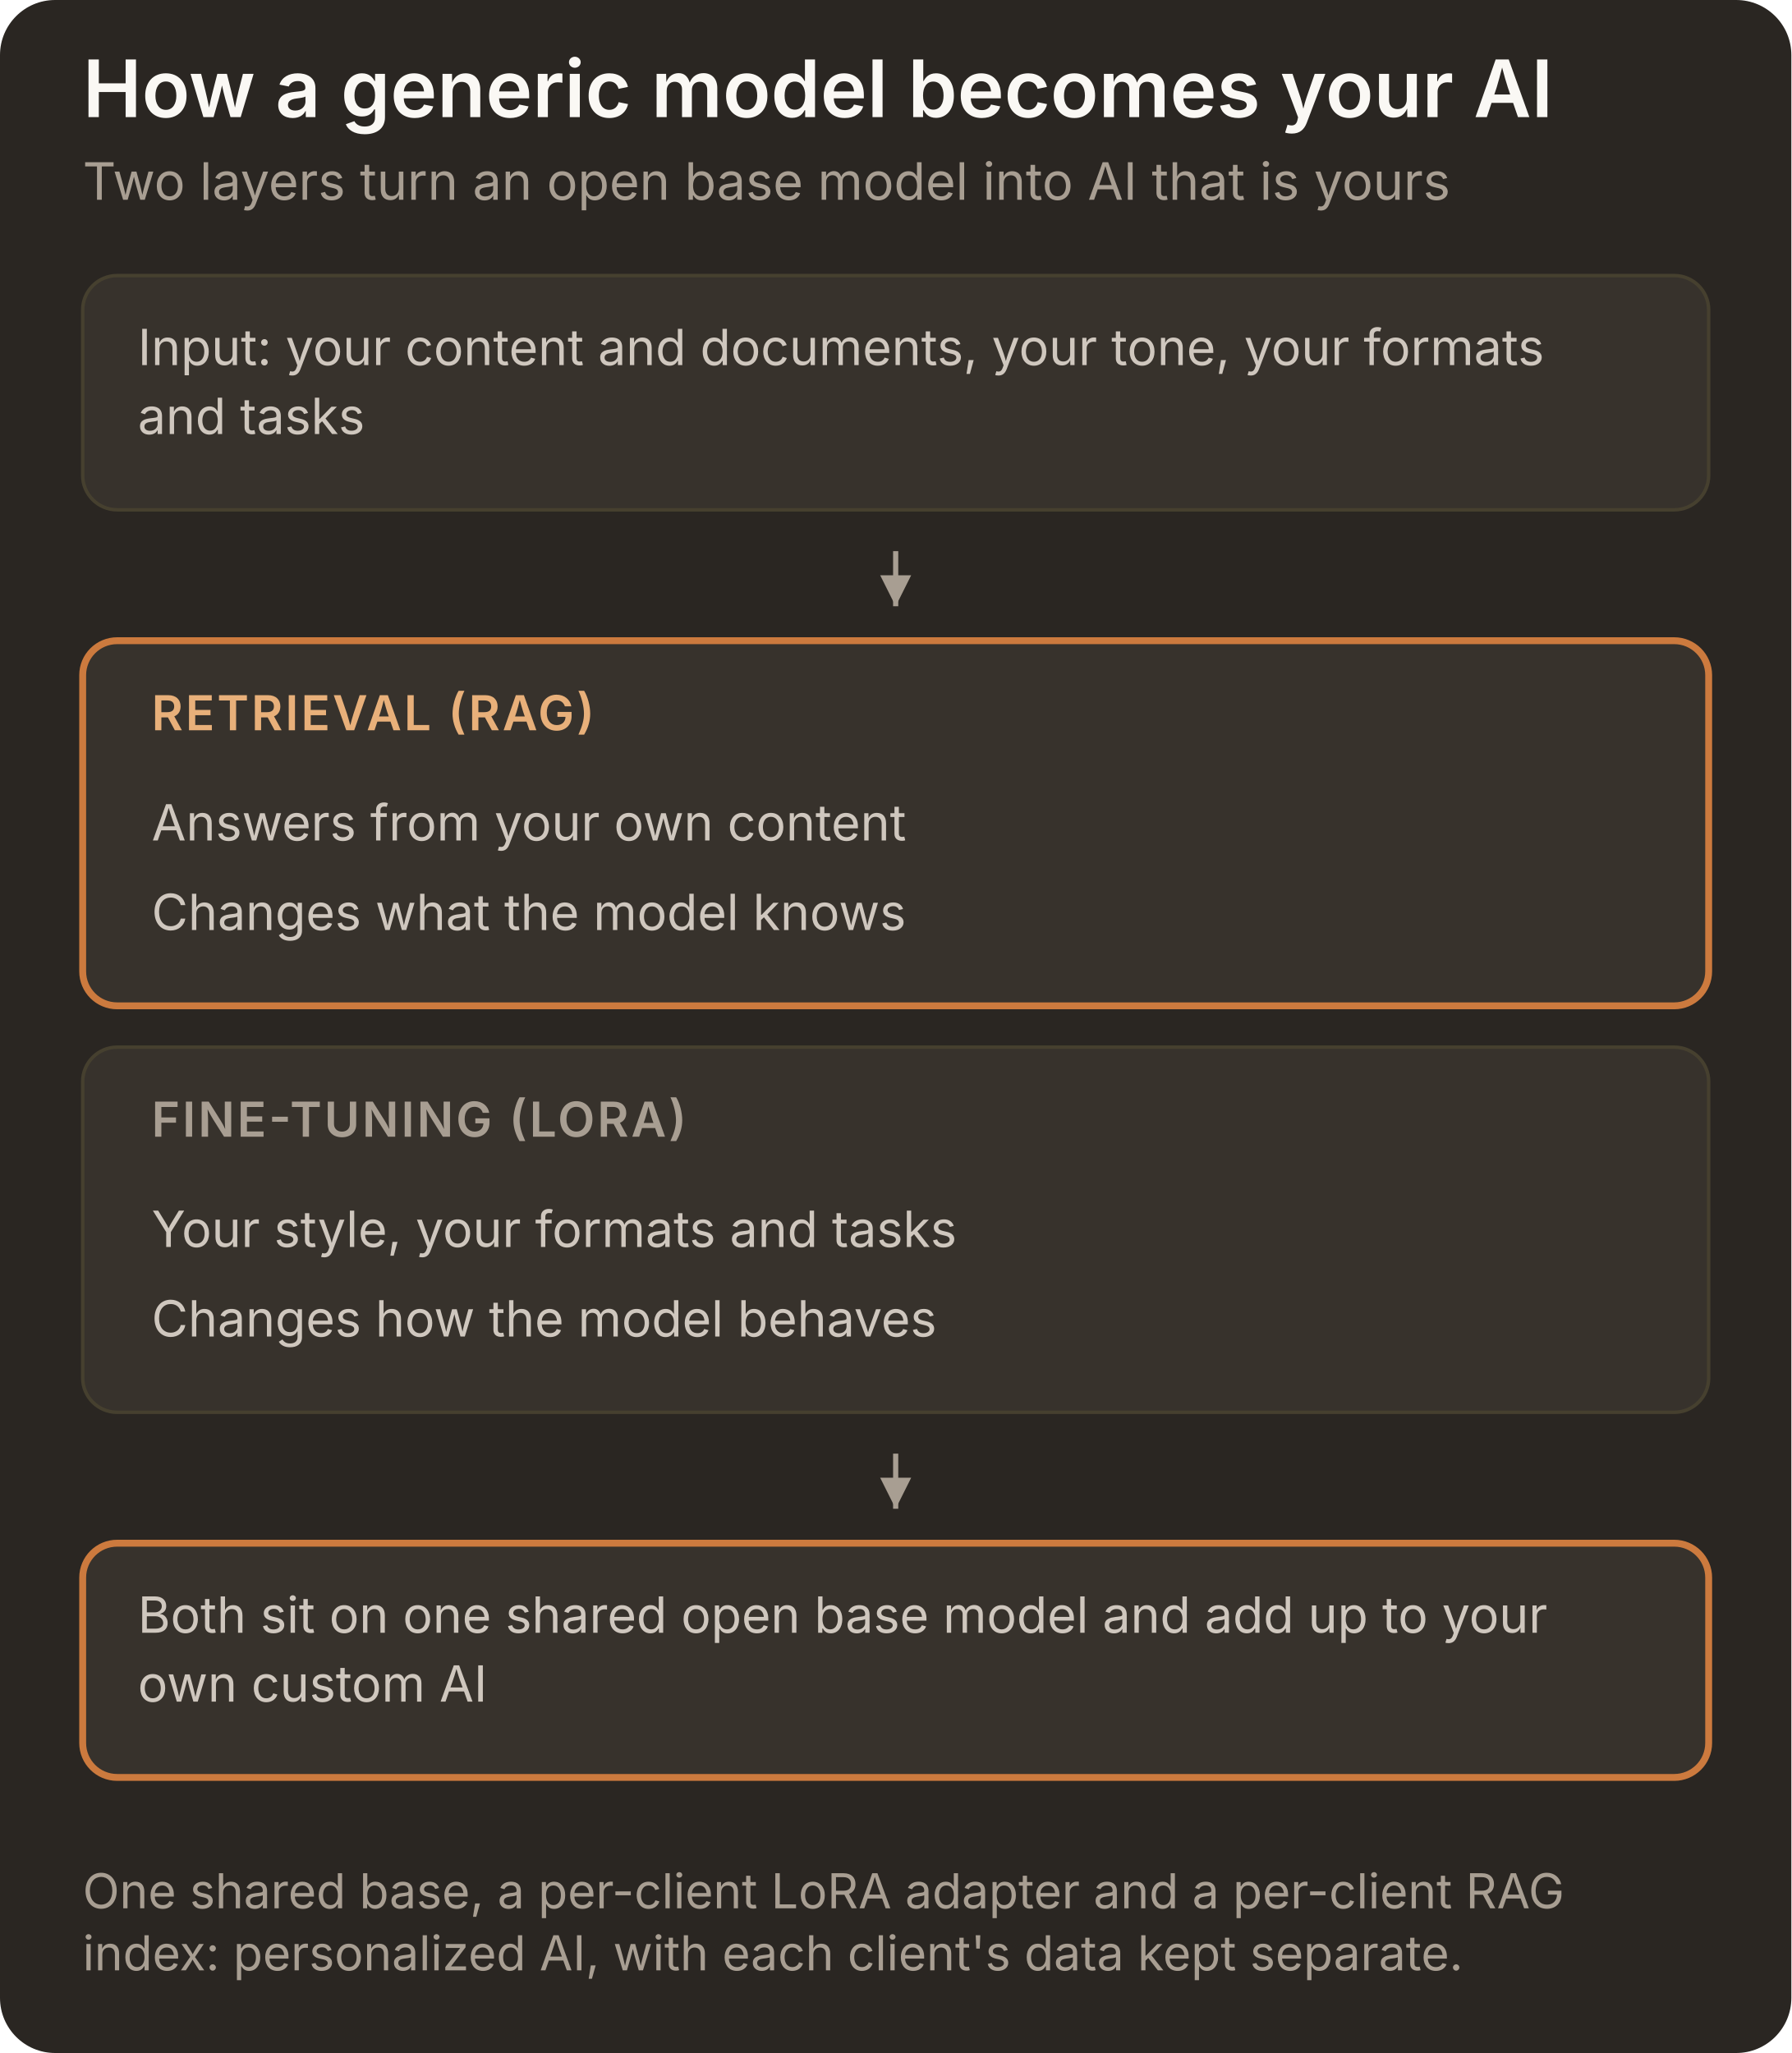
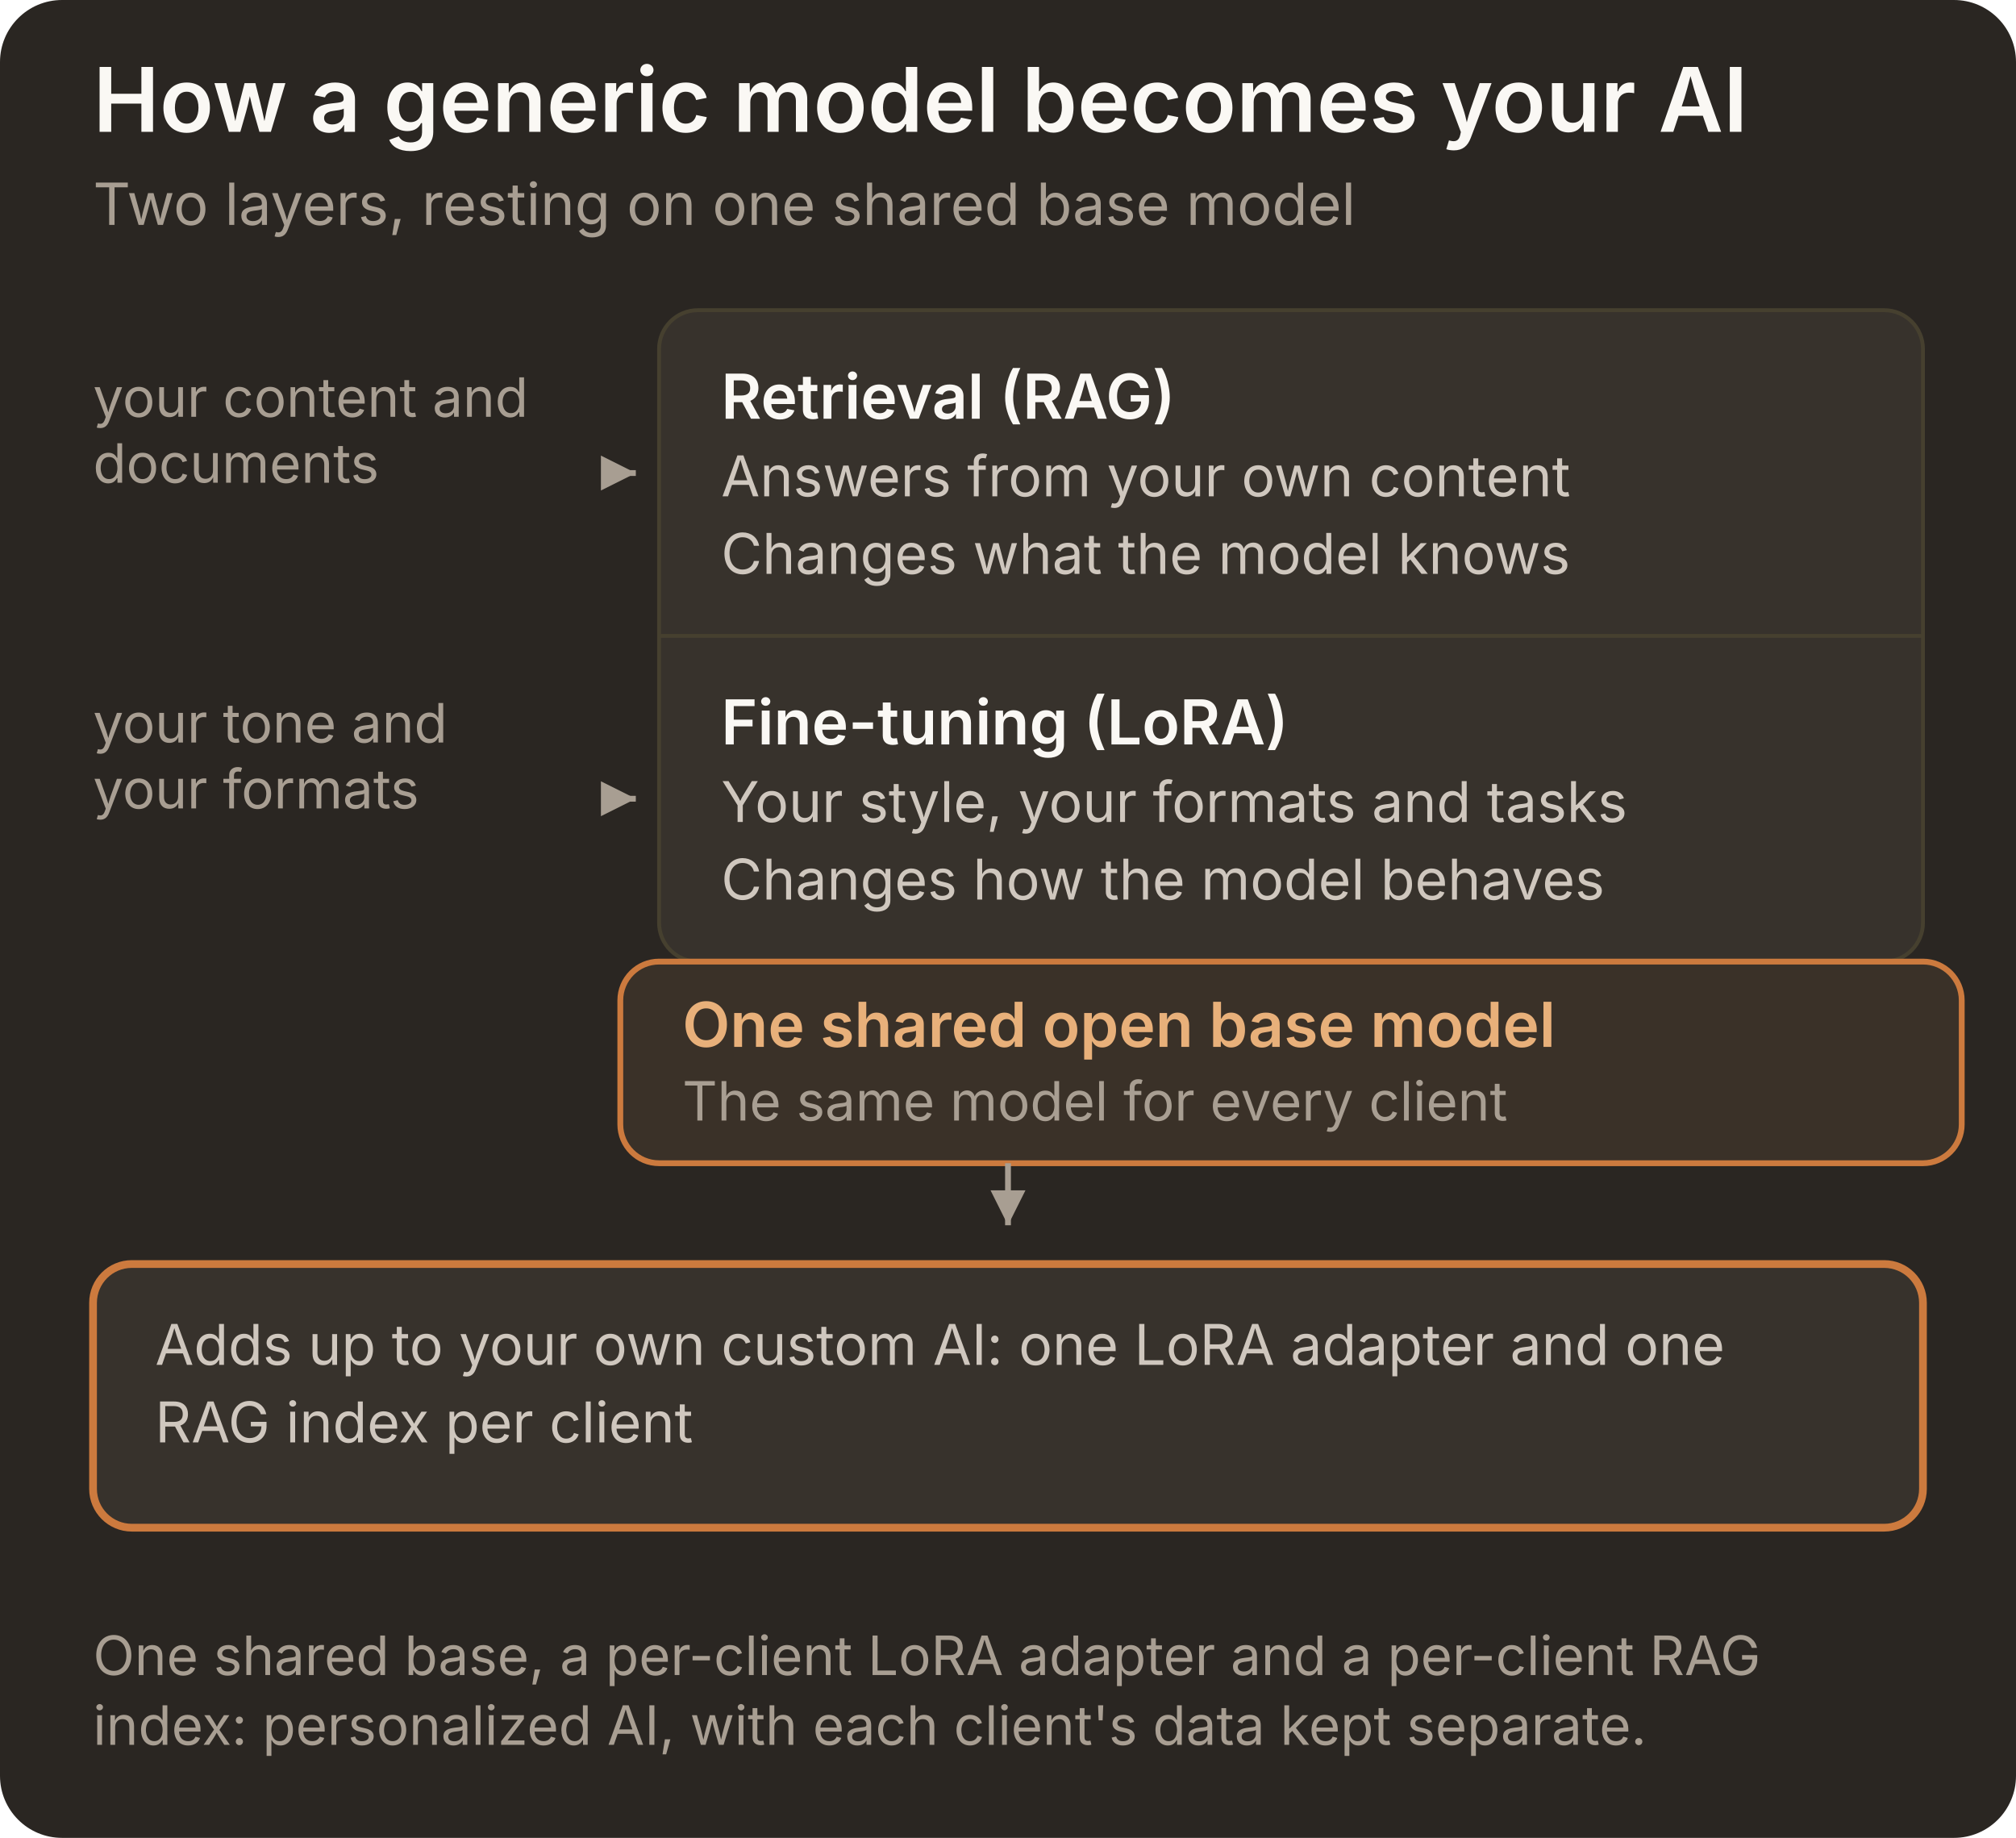
- <svg xmlns="http://www.w3.org/2000/svg" viewBox="0 0 520 596" role="img" aria-label="Diagram: two layers turn an open base model into AI that is yours. Retrieval (RAG) answers from your own content and changes what the model knows. Fine-tuning (LoRA) takes on your style, formats and tasks and changes how it behaves. Both sit on one shared open base model.">
+ <svg xmlns="http://www.w3.org/2000/svg" viewBox="0 0 520 474" role="img" aria-label="Diagram: two layers turn an open base model into AI that is yours. Retrieval (RAG) answers from your own content and changes what the model knows. Fine-tuning (LoRA) takes on your style, formats and tasks and changes how it behaves. Both layers rest on one shared open base model.">
  <defs>
    <marker id="ar" markerWidth="8" markerHeight="8" refX="6" refY="3" orient="auto">
      <path d="M0,0 L6,3 L0,6 Z" fill="#a89e92" />
    </marker>
  </defs>
-   <rect x="0" y="0" width="520" height="596" rx="16" fill="#2a2622" />
+   <rect x="0" y="0" width="520" height="474" rx="16" fill="#2a2622" />
  <text x="24" y="34" font-family="'Inter', system-ui, -apple-system, sans-serif" font-size="23" fill="#faf8f4" font-weight="600">How a generic model becomes your AI</text>
-   <text x="24" y="58" font-family="'Inter', system-ui, -apple-system, sans-serif" font-size="15" fill="#a89e92">Two layers turn an open base model into AI that is yours</text>
-   <rect x="24" y="80" width="472" height="68" rx="10" fill="#37322c" stroke="#46402f" stroke-width="1" />
-   <text x="40" y="106" font-family="'Inter', system-ui, -apple-system, sans-serif" font-size="14.5" fill="#cfc7be">Input: your content and documents, your tone, your formats</text>
-   <text x="40" y="126" font-family="'Inter', system-ui, -apple-system, sans-serif" font-size="14.5" fill="#cfc7be">and tasks</text>
-   <path d="M260,160 L260,176" stroke="#a89e92" stroke-width="1.5" marker-end="url(#ar)" />
-   <rect x="24" y="186" width="472" height="106" rx="10" fill="#37322c" stroke="#cc7a3e" stroke-width="2" />
-   <text x="44" y="212" font-family="'Inter', system-ui, -apple-system, sans-serif" font-size="14" fill="#e8b07a" font-weight="600" letter-spacing="0.05em">RETRIEVAL (RAG)</text>
-   <text x="44" y="244" font-family="'Inter', system-ui, -apple-system, sans-serif" font-size="14.5" fill="#cfc7be">Answers from your own content</text>
-   <text x="44" y="270" font-family="'Inter', system-ui, -apple-system, sans-serif" font-size="14.5" fill="#cfc7be">Changes what the model knows</text>
-   <rect x="24" y="304" width="472" height="106" rx="10" fill="#37322c" stroke="#46402f" stroke-width="1" />
-   <text x="44" y="330" font-family="'Inter', system-ui, -apple-system, sans-serif" font-size="14" fill="#a89e92" font-weight="600" letter-spacing="0.05em">FINE-TUNING (LORA)</text>
-   <text x="44" y="362" font-family="'Inter', system-ui, -apple-system, sans-serif" font-size="14.5" fill="#cfc7be">Your style, your formats and tasks</text>
-   <text x="44" y="388" font-family="'Inter', system-ui, -apple-system, sans-serif" font-size="14.5" fill="#cfc7be">Changes how the model behaves</text>
-   <path d="M260,422 L260,438" stroke="#a89e92" stroke-width="1.5" marker-end="url(#ar)" />
-   <rect x="24" y="448" width="472" height="68" rx="10" fill="#37322c" stroke="#cc7a3e" stroke-width="2" />
-   <text x="40" y="474" font-family="'Inter', system-ui, -apple-system, sans-serif" font-size="14.5" fill="#cfc7be">Both sit on one shared open base model and add up to your</text>
-   <text x="40" y="494" font-family="'Inter', system-ui, -apple-system, sans-serif" font-size="14.5" fill="#cfc7be">own custom AI</text>
-   <text x="24" y="554" font-family="'Inter', system-ui, -apple-system, sans-serif" font-size="14" fill="#a89e92">One shared base, a per-client LoRA adapter and a per-client RAG</text>
-   <text x="24" y="572" font-family="'Inter', system-ui, -apple-system, sans-serif" font-size="14" fill="#a89e92">index: personalized AI, with each client's data kept separate.</text>
+   <text x="24" y="58" font-family="'Inter', system-ui, -apple-system, sans-serif" font-size="15" fill="#a89e92">Two layers, resting on one shared base model</text>
+   <rect x="170" y="80" width="326" height="168" rx="10" fill="#37322c" stroke="#46402f" stroke-width="1" />
+   <text x="186" y="108" font-family="'Inter', system-ui, -apple-system, sans-serif" font-size="16" fill="#faf8f4" font-weight="600">Retrieval (RAG)</text>
+   <text x="186" y="128" font-family="'Inter', system-ui, -apple-system, sans-serif" font-size="14.5" fill="#cfc7be">Answers from your own content</text>
+   <text x="186" y="148" font-family="'Inter', system-ui, -apple-system, sans-serif" font-size="14.5" fill="#cfc7be">Changes what the model knows</text>
+   <text x="24" y="107.5" font-family="'Inter', system-ui, -apple-system, sans-serif" font-size="14" fill="#a89e92">your content and</text>
+   <text x="24" y="124.5" font-family="'Inter', system-ui, -apple-system, sans-serif" font-size="14" fill="#a89e92">documents</text>
+   <path d="M156,122.0 L164,122.0" stroke="#a89e92" stroke-width="1.5" marker-end="url(#ar)" />
+   <path d="M170,164 L496,164" stroke="#46402f" stroke-width="1" />
+   <text x="186" y="192" font-family="'Inter', system-ui, -apple-system, sans-serif" font-size="16" fill="#faf8f4" font-weight="600">Fine-tuning (LoRA)</text>
+   <text x="186" y="212" font-family="'Inter', system-ui, -apple-system, sans-serif" font-size="14.5" fill="#cfc7be">Your style, your formats and tasks</text>
+   <text x="186" y="232" font-family="'Inter', system-ui, -apple-system, sans-serif" font-size="14.5" fill="#cfc7be">Changes how the model behaves</text>
+   <text x="24" y="191.5" font-family="'Inter', system-ui, -apple-system, sans-serif" font-size="14" fill="#a89e92">your tone and</text>
+   <text x="24" y="208.5" font-family="'Inter', system-ui, -apple-system, sans-serif" font-size="14" fill="#a89e92">your formats</text>
+   <path d="M156,206.0 L164,206.0" stroke="#a89e92" stroke-width="1.5" marker-end="url(#ar)" />
+   <rect x="160" y="248" width="346" height="52" rx="10" fill="#3a3128" stroke="#cc7a3e" stroke-width="1.5" />
+   <text x="176" y="270" font-family="'Inter', system-ui, -apple-system, sans-serif" font-size="16" fill="#e8b07a" font-weight="600">One shared open base model</text>
+   <text x="176" y="289" font-family="'Inter', system-ui, -apple-system, sans-serif" font-size="14" fill="#a89e92">The same model for every client</text>
+   <path d="M260,300 L260,316" stroke="#a89e92" stroke-width="1.5" marker-end="url(#ar)" />
+   <rect x="24" y="326" width="472" height="68" rx="10" fill="#37322c" stroke="#cc7a3e" stroke-width="2" />
+   <text x="40" y="352" font-family="'Inter', system-ui, -apple-system, sans-serif" font-size="14.5" fill="#cfc7be">Adds up to your own custom AI: one LoRA adapter and one</text>
+   <text x="40" y="372" font-family="'Inter', system-ui, -apple-system, sans-serif" font-size="14.5" fill="#cfc7be">RAG index per client</text>
+   <text x="24" y="432" font-family="'Inter', system-ui, -apple-system, sans-serif" font-size="14" fill="#a89e92">One shared base, a per-client LoRA adapter and a per-client RAG</text>
+   <text x="24" y="450" font-family="'Inter', system-ui, -apple-system, sans-serif" font-size="14" fill="#a89e92">index: personalized AI, with each client's data kept separate.</text>
</svg>
